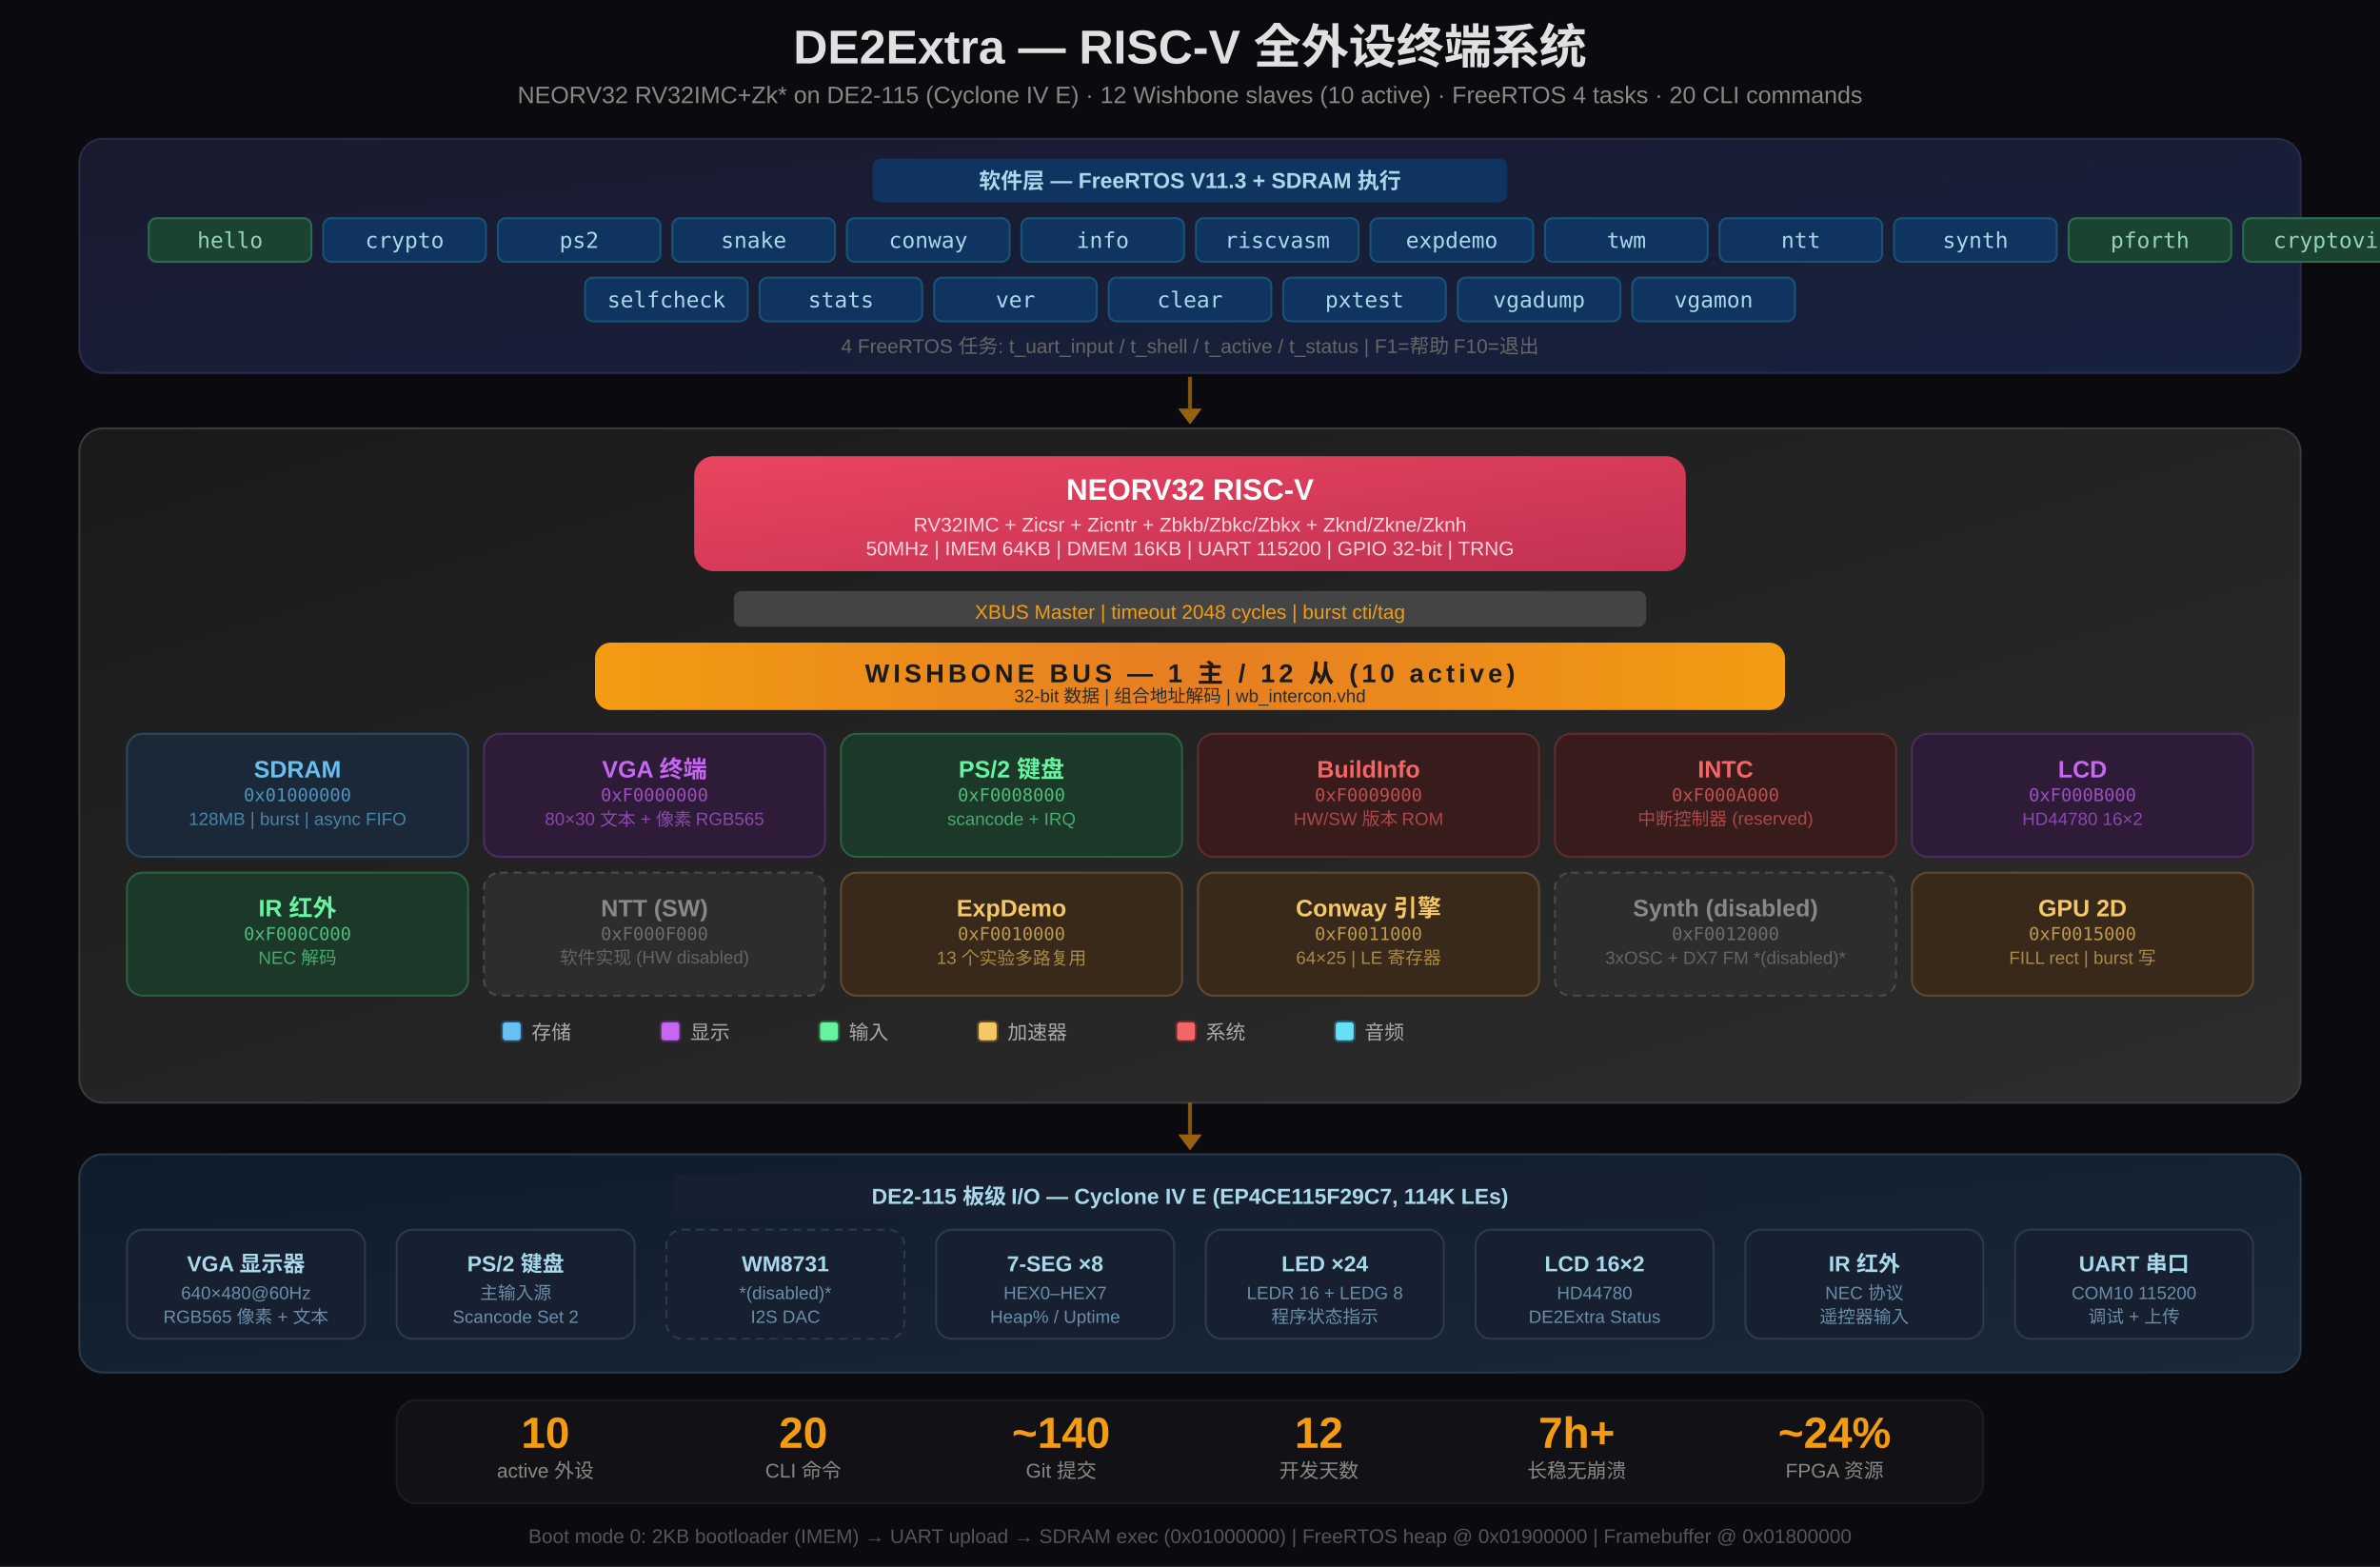
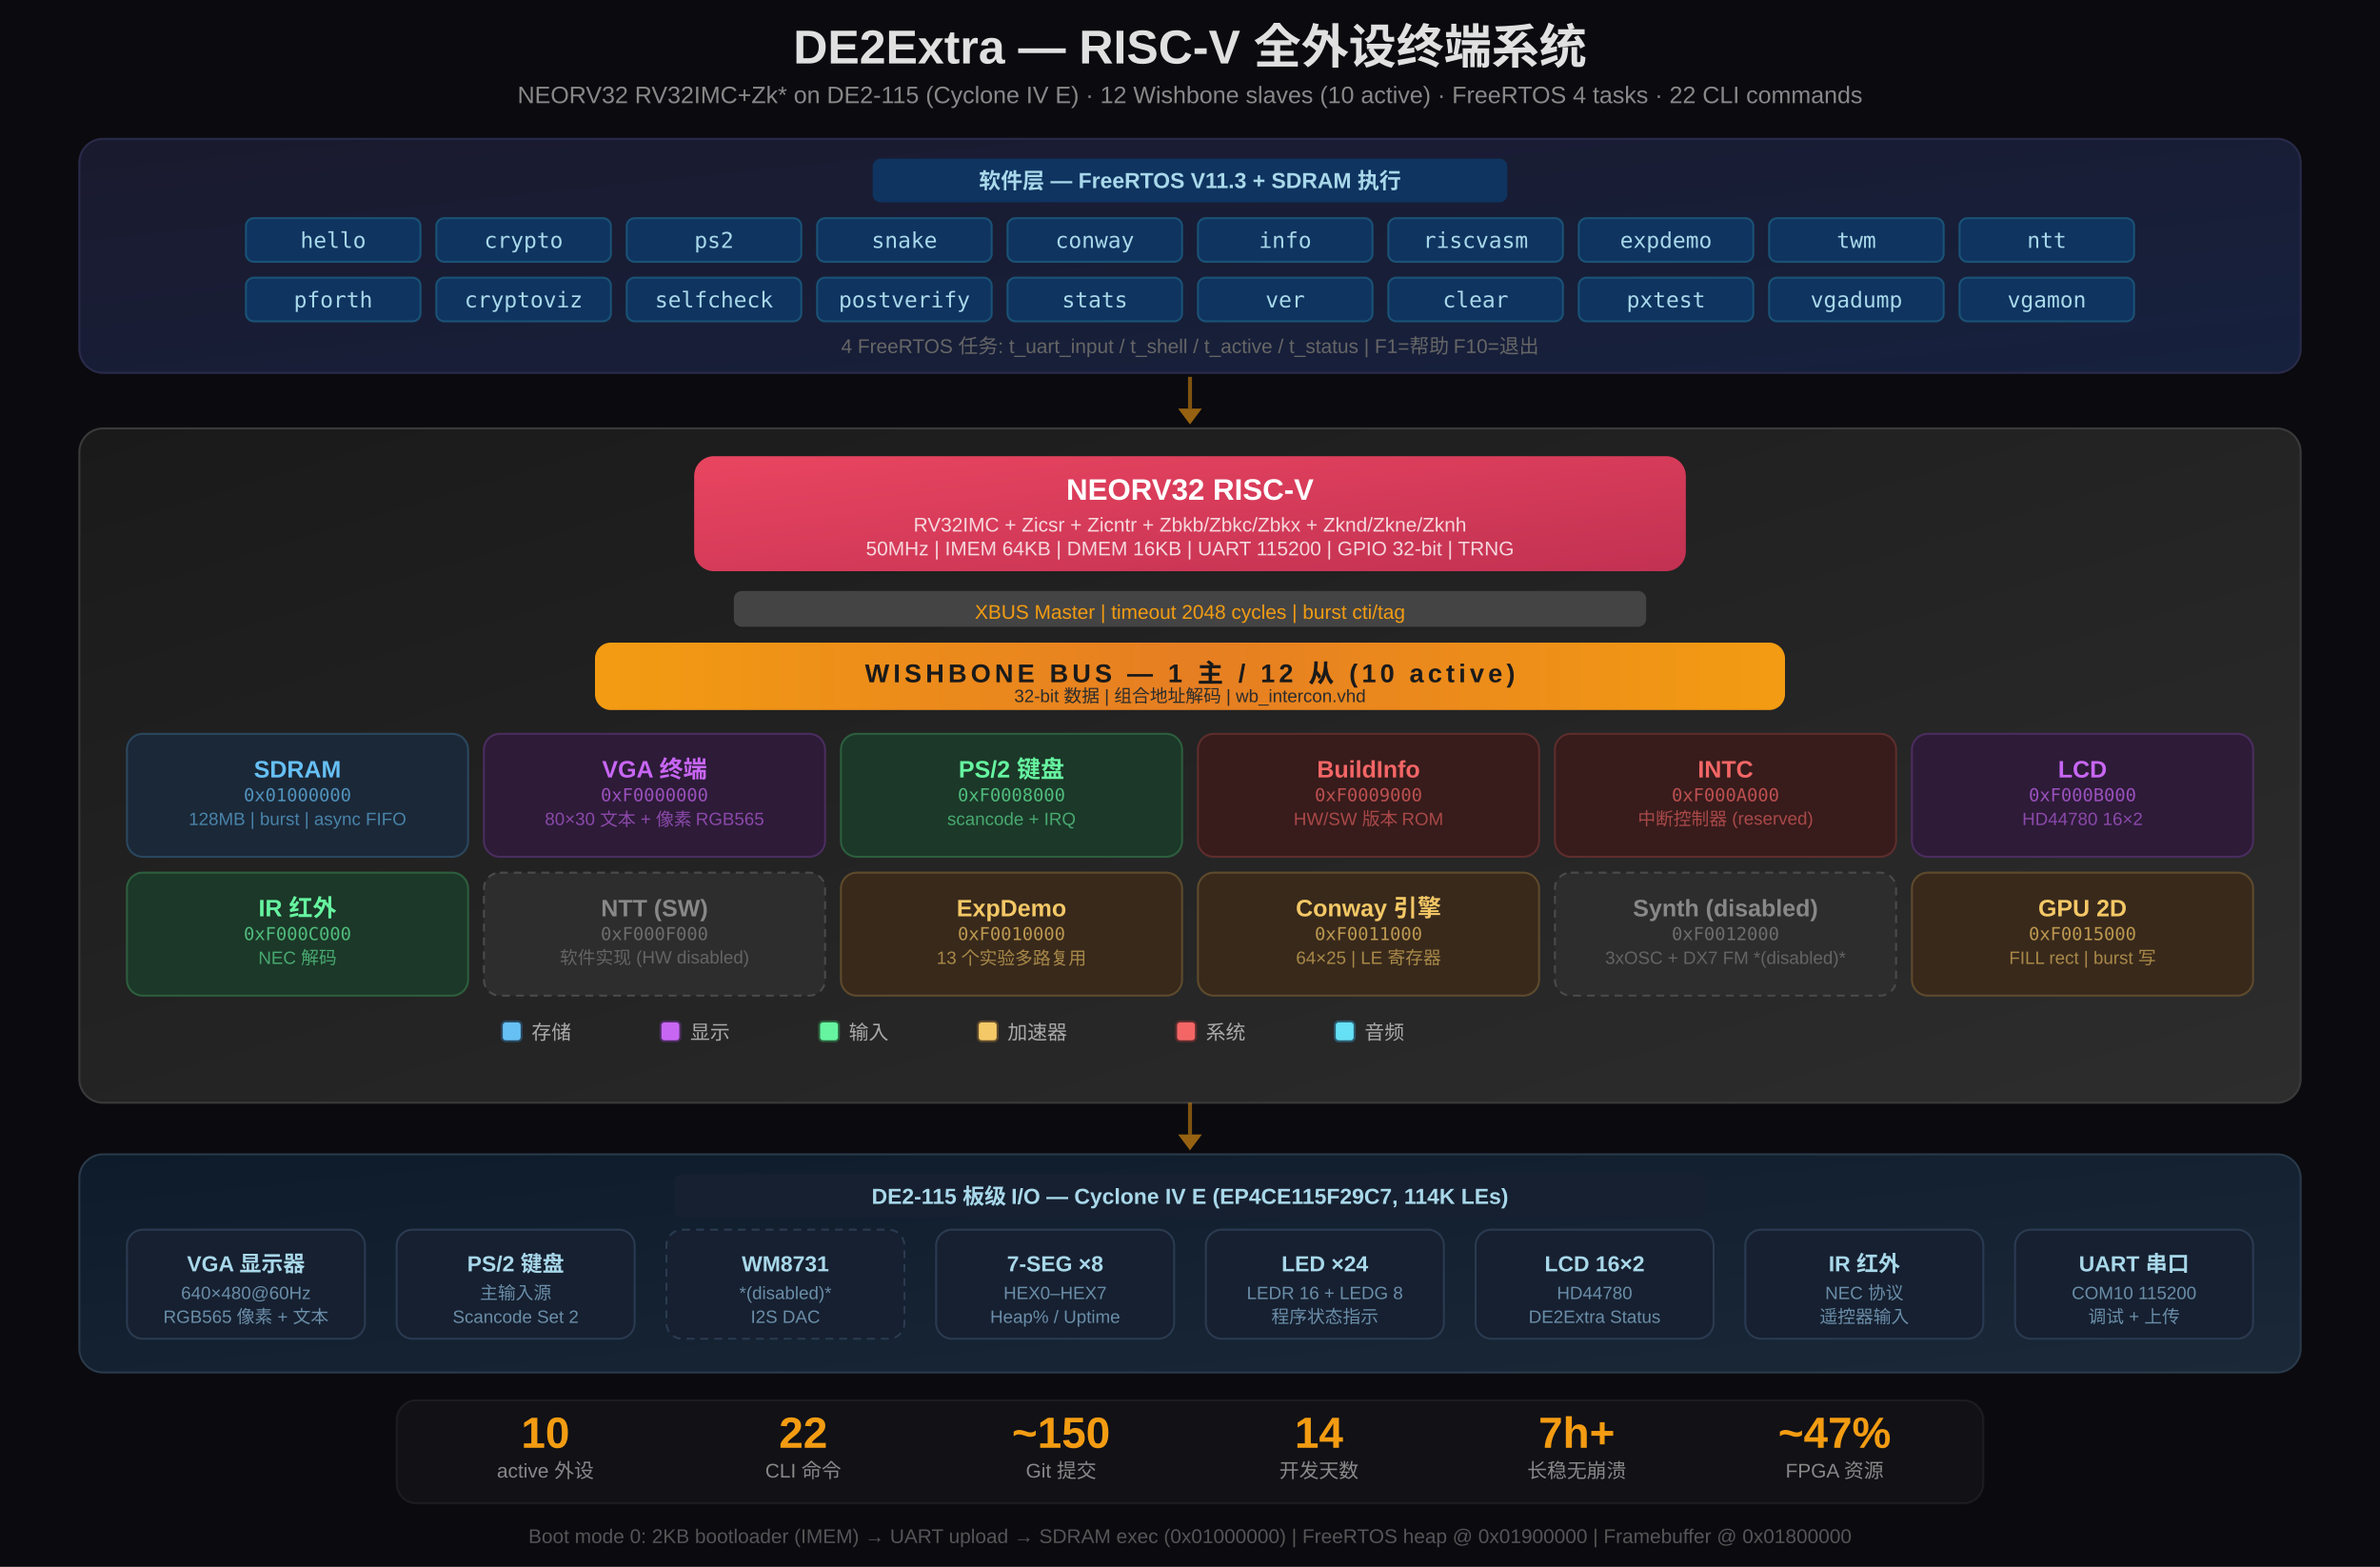
<svg xmlns="http://www.w3.org/2000/svg" viewBox="0 0 1200 790" width="1200">
  <style>
  text{font-family:'Segoe UI','Microsoft YaHei',Arial,sans-serif}
  .t1{font-size:24px;fill:#e0e0e0;font-weight:700;text-anchor:middle}
  .t2{font-size:12px;fill:#888;text-anchor:middle}
  .badge{font-size:11px;font-weight:600;text-anchor:middle}
  .chip{font-size:11px;font-family:Consolas,monospace;text-anchor:middle;fill:#a8d8ea}
  .chip-hl{font-size:11px;font-family:Consolas,monospace;text-anchor:middle;fill:#95d5b2}
  .pn{font-size:12px;font-weight:600;text-anchor:middle}
  .pa{font-size:9px;font-family:Consolas,monospace;text-anchor:middle;opacity:.7}
  .pd{font-size:9px;text-anchor:middle;opacity:.6}
  .ion{font-size:11px;font-weight:600;text-anchor:middle;fill:#a8d8ea}
  .id{font-size:9px;text-anchor:middle;fill:#6a8da8}
  .sv{font-size:22px;font-weight:700;text-anchor:middle;fill:#f39c12}
  .sl{font-size:10px;text-anchor:middle;fill:#888}
  .fn{font-size:10px;text-anchor:middle;fill:#555}
</style>
  <defs>
    <linearGradient id="gSW" x1="0%" y1="0%" x2="100%" y2="100%">
      <stop offset="0%" stop-color="#1a1a2e" />
      <stop offset="100%" stop-color="#16213e" />
    </linearGradient>
    <linearGradient id="gCPU" x1="0%" y1="0%" x2="100%" y2="100%">
      <stop offset="0%" stop-color="#1a1a1a" />
      <stop offset="100%" stop-color="#2d2d2d" />
    </linearGradient>
    <linearGradient id="gCPUB" x1="0%" y1="0%" x2="100%" y2="100%">
      <stop offset="0%" stop-color="#e94560" />
      <stop offset="100%" stop-color="#c23152" />
    </linearGradient>
    <linearGradient id="gWB" x1="0%" y1="0%" x2="100%" y2="0%">
      <stop offset="0%" stop-color="#f39c12" />
      <stop offset="50%" stop-color="#e67e22" />
      <stop offset="100%" stop-color="#f39c12" />
    </linearGradient>
    <linearGradient id="gIO" x1="0%" y1="0%" x2="100%" y2="100%">
      <stop offset="0%" stop-color="#0d1b2a" />
      <stop offset="100%" stop-color="#1b2838" />
    </linearGradient>
  </defs>
  <rect width="1200" height="790" fill="#0a0a0f" />
  <text x="600" y="32" class="t1">DE2Extra — RISC-V 全外设终端系统</text>
-   <text x="600" y="52" class="t2">NEORV32 RV32IMC+Zk* on DE2-115 (Cyclone IV E) · 12 Wishbone slaves (10 active) · FreeRTOS 4 tasks · 20 CLI commands</text>
+   <text x="600" y="52" class="t2">NEORV32 RV32IMC+Zk* on DE2-115 (Cyclone IV E) · 12 Wishbone slaves (10 active) · FreeRTOS 4 tasks · 22 CLI commands</text>
  <rect x="40" y="70" width="1120" height="118" rx="12" fill="url(#gSW)" stroke="#2a2a4a" />
  <rect x="440" y="80" width="320" height="22" rx="4" fill="#0f3460" />
  <text x="600" y="95" class="badge" fill="#a8d8ea">软件层 — FreeRTOS V11.3 + SDRAM 执行</text>
-   <rect x="75" y="110" width="82" height="22" rx="4" fill="#1b4332" stroke="#2d6a4f" />
-   <text x="116" y="125" class="chip-hl">hello</text>
-   <rect x="163" y="110" width="82" height="22" rx="4" fill="#0f3460" stroke="#1a5276" />
-   <text x="204" y="125" class="chip">crypto</text>
-   <rect x="251" y="110" width="82" height="22" rx="4" fill="#0f3460" stroke="#1a5276" />
-   <text x="292" y="125" class="chip">ps2</text>
-   <rect x="339" y="110" width="82" height="22" rx="4" fill="#0f3460" stroke="#1a5276" />
-   <text x="380" y="125" class="chip">snake</text>
-   <rect x="427" y="110" width="82" height="22" rx="4" fill="#0f3460" stroke="#1a5276" />
-   <text x="468" y="125" class="chip">conway</text>
-   <rect x="515" y="110" width="82" height="22" rx="4" fill="#0f3460" stroke="#1a5276" />
-   <text x="556" y="125" class="chip">info</text>
-   <rect x="603" y="110" width="82" height="22" rx="4" fill="#0f3460" stroke="#1a5276" />
-   <text x="644" y="125" class="chip">riscvasm</text>
-   <rect x="691" y="110" width="82" height="22" rx="4" fill="#0f3460" stroke="#1a5276" />
-   <text x="732" y="125" class="chip">expdemo</text>
-   <rect x="779" y="110" width="82" height="22" rx="4" fill="#0f3460" stroke="#1a5276" />
-   <text x="820" y="125" class="chip">twm</text>
-   <rect x="867" y="110" width="82" height="22" rx="4" fill="#0f3460" stroke="#1a5276" />
-   <text x="908" y="125" class="chip">ntt</text>
-   <rect x="955" y="110" width="82" height="22" rx="4" fill="#0f3460" stroke="#1a5276" />
-   <text x="996" y="125" class="chip">synth</text>
-   <rect x="1043" y="110" width="82" height="22" rx="4" fill="#1b4332" stroke="#2d6a4f" />
-   <text x="1084" y="125" class="chip-hl">pforth</text>
-   <rect x="1131" y="110" width="90" height="22" rx="4" fill="#1b4332" stroke="#2d6a4f" />
-   <text x="1176" y="125" class="chip-hl">cryptoviz</text>
-   <rect x="295" y="140" width="82" height="22" rx="4" fill="#0f3460" stroke="#1a5276" />
-   <text x="336" y="155" class="chip">selfcheck</text>
-   <rect x="383" y="140" width="82" height="22" rx="4" fill="#0f3460" stroke="#1a5276" />
-   <text x="424" y="155" class="chip">stats</text>
-   <rect x="471" y="140" width="82" height="22" rx="4" fill="#0f3460" stroke="#1a5276" />
-   <text x="512" y="155" class="chip">ver</text>
-   <rect x="559" y="140" width="82" height="22" rx="4" fill="#0f3460" stroke="#1a5276" />
-   <text x="600" y="155" class="chip">clear</text>
-   <rect x="647" y="140" width="82" height="22" rx="4" fill="#0f3460" stroke="#1a5276" />
-   <text x="688" y="155" class="chip">pxtest</text>
-   <rect x="735" y="140" width="82" height="22" rx="4" fill="#0f3460" stroke="#1a5276" />
-   <text x="776" y="155" class="chip">vgadump</text>
-   <rect x="823" y="140" width="82" height="22" rx="4" fill="#0f3460" stroke="#1a5276" />
-   <text x="864" y="155" class="chip">vgamon</text>
+   <rect x="124" y="110" width="88" height="22" rx="4" fill="#0f3460" stroke="#1a5276" />
+   <text x="168" y="125" class="chip">hello</text>
+   <rect x="220" y="110" width="88" height="22" rx="4" fill="#0f3460" stroke="#1a5276" />
+   <text x="264" y="125" class="chip">crypto</text>
+   <rect x="316" y="110" width="88" height="22" rx="4" fill="#0f3460" stroke="#1a5276" />
+   <text x="360" y="125" class="chip">ps2</text>
+   <rect x="412" y="110" width="88" height="22" rx="4" fill="#0f3460" stroke="#1a5276" />
+   <text x="456" y="125" class="chip">snake</text>
+   <rect x="508" y="110" width="88" height="22" rx="4" fill="#0f3460" stroke="#1a5276" />
+   <text x="552" y="125" class="chip">conway</text>
+   <rect x="604" y="110" width="88" height="22" rx="4" fill="#0f3460" stroke="#1a5276" />
+   <text x="648" y="125" class="chip">info</text>
+   <rect x="700" y="110" width="88" height="22" rx="4" fill="#0f3460" stroke="#1a5276" />
+   <text x="744" y="125" class="chip">riscvasm</text>
+   <rect x="796" y="110" width="88" height="22" rx="4" fill="#0f3460" stroke="#1a5276" />
+   <text x="840" y="125" class="chip">expdemo</text>
+   <rect x="892" y="110" width="88" height="22" rx="4" fill="#0f3460" stroke="#1a5276" />
+   <text x="936" y="125" class="chip">twm</text>
+   <rect x="988" y="110" width="88" height="22" rx="4" fill="#0f3460" stroke="#1a5276" />
+   <text x="1032" y="125" class="chip">ntt</text>
+   <rect x="124" y="140" width="88" height="22" rx="4" fill="#0f3460" stroke="#1a5276" />
+   <text x="168" y="155" class="chip">pforth</text>
+   <rect x="220" y="140" width="88" height="22" rx="4" fill="#0f3460" stroke="#1a5276" />
+   <text x="264" y="155" class="chip">cryptoviz</text>
+   <rect x="316" y="140" width="88" height="22" rx="4" fill="#0f3460" stroke="#1a5276" />
+   <text x="360" y="155" class="chip">selfcheck</text>
+   <rect x="412" y="140" width="88" height="22" rx="4" fill="#0f3460" stroke="#1a5276" />
+   <text x="456" y="155" class="chip">postverify</text>
+   <rect x="508" y="140" width="88" height="22" rx="4" fill="#0f3460" stroke="#1a5276" />
+   <text x="552" y="155" class="chip">stats</text>
+   <rect x="604" y="140" width="88" height="22" rx="4" fill="#0f3460" stroke="#1a5276" />
+   <text x="648" y="155" class="chip">ver</text>
+   <rect x="700" y="140" width="88" height="22" rx="4" fill="#0f3460" stroke="#1a5276" />
+   <text x="744" y="155" class="chip">clear</text>
+   <rect x="796" y="140" width="88" height="22" rx="4" fill="#0f3460" stroke="#1a5276" />
+   <text x="840" y="155" class="chip">pxtest</text>
+   <rect x="892" y="140" width="88" height="22" rx="4" fill="#0f3460" stroke="#1a5276" />
+   <text x="936" y="155" class="chip">vgadump</text>
+   <rect x="988" y="140" width="88" height="22" rx="4" fill="#0f3460" stroke="#1a5276" />
+   <text x="1032" y="155" class="chip">vgamon</text>
  <text x="600" y="178" font-size="10" fill="#666" text-anchor="middle">4 FreeRTOS 任务: t_uart_input / t_shell / t_active / t_status | F1=帮助 F10=退出</text>
  <line x1="600" y1="190" x2="600" y2="206" stroke="#f39c12" stroke-width="2" opacity=".5" />
  <polygon points="594,206 606,206 600,214" fill="#f39c12" opacity=".6" />
  <rect x="40" y="216" width="1120" height="340" rx="12" fill="url(#gCPU)" stroke="#3a3a3a" />
  <rect x="350" y="230" width="500" height="58" rx="10" fill="url(#gCPUB)" />
  <text x="600" y="252" font-size="15" font-weight="700" fill="#fff" text-anchor="middle">NEORV32 RISC-V</text>
  <text x="600" y="268" font-size="10" fill="#fff" opacity=".8" text-anchor="middle">RV32IMC + Zicsr + Zicntr + Zbkb/Zbkc/Zbkx + Zknd/Zkne/Zknh</text>
  <text x="600" y="280" font-size="10" fill="#fff" opacity=".8" text-anchor="middle">50MHz | IMEM 64KB | DMEM 16KB | UART 115200 | GPIO 32-bit | TRNG</text>
  <rect x="370" y="298" width="460" height="18" rx="4" fill="#444" />
  <text x="600" y="312" font-size="10" fill="#f39c12" font-family="Consolas,monospace" text-anchor="middle">XBUS Master | timeout 2048 cycles | burst cti/tag</text>
  <rect x="300" y="324" width="600" height="34" rx="8" fill="url(#gWB)" />
  <text x="600" y="344" font-size="13" font-weight="700" fill="#1a1a1a" text-anchor="middle" letter-spacing="2">WISHBONE BUS — 1 主 / 12 从 (10 active)</text>
  <text x="600" y="354" font-size="9" fill="#2c2c2c" text-anchor="middle">32-bit 数据 | 组合地址解码 | wb_intercon.vhd</text>
  <rect x="64" y="370" width="172" height="62" rx="8" fill="#1b2838" stroke="#2a475e" />
  <text x="150" y="392" class="pn" fill="#66c0f4">SDRAM</text>
  <text x="150" y="404" class="pa" fill="#66c0f4">0x01000000</text>
  <text x="150" y="416" class="pd" fill="#66c0f4">128MB | burst | async FIFO</text>
  <rect x="244" y="370" width="172" height="62" rx="8" fill="#2d1b38" stroke="#4a2d5e" />
  <text x="330" y="392" class="pn" fill="#c866f4">VGA 终端</text>
  <text x="330" y="404" class="pa" fill="#c866f4">0xF0000000</text>
  <text x="330" y="416" class="pd" fill="#c866f4">80×30 文本 + 像素 RGB565</text>
  <rect x="424" y="370" width="172" height="62" rx="8" fill="#1b3828" stroke="#2d5e3e" />
  <text x="510" y="392" class="pn" fill="#66f4a0">PS/2 键盘</text>
  <text x="510" y="404" class="pa" fill="#66f4a0">0xF0008000</text>
  <text x="510" y="416" class="pd" fill="#66f4a0">scancode + IRQ</text>
  <rect x="604" y="370" width="172" height="62" rx="8" fill="#381b1b" stroke="#5e2d2d" />
  <text x="690" y="392" class="pn" fill="#f46666">BuildInfo</text>
  <text x="690" y="404" class="pa" fill="#f46666">0xF0009000</text>
  <text x="690" y="416" class="pd" fill="#f46666">HW/SW 版本 ROM</text>
  <rect x="784" y="370" width="172" height="62" rx="8" fill="#381b1b" stroke="#5e2d2d" />
  <text x="870" y="392" class="pn" fill="#f46666">INTC</text>
  <text x="870" y="404" class="pa" fill="#f46666">0xF000A000</text>
  <text x="870" y="416" class="pd" fill="#f46666">中断控制器 (reserved)</text>
  <rect x="964" y="370" width="172" height="62" rx="8" fill="#2d1b38" stroke="#4a2d5e" />
  <text x="1050" y="392" class="pn" fill="#c866f4">LCD</text>
  <text x="1050" y="404" class="pa" fill="#c866f4">0xF000B000</text>
  <text x="1050" y="416" class="pd" fill="#c866f4">HD44780 16×2</text>
  <rect x="64" y="440" width="172" height="62" rx="8" fill="#1b3828" stroke="#2d5e3e" />
  <text x="150" y="462" class="pn" fill="#66f4a0">IR 红外</text>
  <text x="150" y="474" class="pa" fill="#66f4a0">0xF000C000</text>
  <text x="150" y="486" class="pd" fill="#66f4a0">NEC 解码</text>
  <rect x="244" y="440" width="172" height="62" rx="8" fill="#2d2d2d" stroke="#4a4a4a" stroke-dasharray="4,3" />
  <text x="330" y="462" class="pn" fill="#888">NTT (SW)</text>
  <text x="330" y="474" class="pa" fill="#888">0xF000F000</text>
  <text x="330" y="486" class="pd" fill="#888">软件实现 (HW disabled)</text>
  <rect x="424" y="440" width="172" height="62" rx="8" fill="#38291b" stroke="#5e4a2d" />
  <text x="510" y="462" class="pn" fill="#f4c866">ExpDemo</text>
  <text x="510" y="474" class="pa" fill="#f4c866">0xF0010000</text>
  <text x="510" y="486" class="pd" fill="#f4c866">13 个实验多路复用</text>
  <rect x="604" y="440" width="172" height="62" rx="8" fill="#38291b" stroke="#5e4a2d" />
  <text x="690" y="462" class="pn" fill="#f4c866">Conway 引擎</text>
  <text x="690" y="474" class="pa" fill="#f4c866">0xF0011000</text>
  <text x="690" y="486" class="pd" fill="#f4c866">64×25 | LE 寄存器</text>
  <rect x="784" y="440" width="172" height="62" rx="8" fill="#2d2d2d" stroke="#4a4a4a" stroke-dasharray="4,3" />
  <text x="870" y="462" class="pn" fill="#888">Synth (disabled)</text>
  <text x="870" y="474" class="pa" fill="#888">0xF0012000</text>
  <text x="870" y="486" class="pd" fill="#888">3xOSC + DX7 FM *(disabled)*</text>
  <rect x="964" y="440" width="172" height="62" rx="8" fill="#38291b" stroke="#5e4a2d" />
  <text x="1050" y="462" class="pn" fill="#f4c866">GPU 2D</text>
  <text x="1050" y="474" class="pa" fill="#f4c866">0xF0015000</text>
  <text x="1050" y="486" class="pd" fill="#f4c866">FILL rect | burst 写</text>
  <rect x="253" y="515" width="10" height="10" rx="2" fill="#66c0f4" stroke="#2a475e" />
  <text x="268" y="524" font-size="10" fill="#aaa">存储</text>
  <rect x="333" y="515" width="10" height="10" rx="2" fill="#c866f4" stroke="#4a2d5e" />
  <text x="348" y="524" font-size="10" fill="#aaa">显示</text>
  <rect x="413" y="515" width="10" height="10" rx="2" fill="#66f4a0" stroke="#2d5e3e" />
  <text x="428" y="524" font-size="10" fill="#aaa">输入</text>
  <rect x="493" y="515" width="10" height="10" rx="2" fill="#f4c866" stroke="#5e4a2d" />
  <text x="508" y="524" font-size="10" fill="#aaa">加速器</text>
  <rect x="593" y="515" width="10" height="10" rx="2" fill="#f46666" stroke="#5e2d2d" />
  <text x="608" y="524" font-size="10" fill="#aaa">系统</text>
  <rect x="673" y="515" width="10" height="10" rx="2" fill="#66e0f4" stroke="#2d5a6e" />
  <text x="688" y="524" font-size="10" fill="#aaa">音频</text>
  <line x1="600" y1="556" x2="600" y2="572" stroke="#f39c12" stroke-width="2" opacity=".5" />
  <polygon points="594,572 606,572 600,580" fill="#f39c12" opacity=".6" />
  <rect x="40" y="582" width="1120" height="110" rx="12" fill="url(#gIO)" stroke="#2a3a4a" />
  <rect x="340" y="592" width="520" height="22" rx="4" fill="#162030" />
  <text x="600" y="607" class="badge" fill="#a8d8ea">DE2-115 板级 I/O — Cyclone IV E (EP4CE115F29C7, 114K LEs)</text>
  <rect x="64" y="620" width="120" height="55" rx="8" fill="#162030" stroke="#2a3a50" />
  <text x="124" y="641" class="ion">VGA 显示器</text>
  <text x="124" y="655" class="id">640×480@60Hz</text>
  <text x="124" y="667" class="id">RGB565 像素 + 文本</text>
  <rect x="200" y="620" width="120" height="55" rx="8" fill="#162030" stroke="#2a3a50" />
  <text x="260" y="641" class="ion">PS/2 键盘</text>
  <text x="260" y="655" class="id">主输入源</text>
  <text x="260" y="667" class="id">Scancode Set 2</text>
  <rect x="336" y="620" width="120" height="55" rx="8" fill="#162030" stroke="#2a3a50" stroke-dasharray="4,3" />
  <text x="396" y="641" class="ion" fill="#666">WM8731</text>
  <text x="396" y="655" class="id" fill="#666">*(disabled)*</text>
  <text x="396" y="667" class="id" fill="#666">I2S DAC</text>
  <rect x="472" y="620" width="120" height="55" rx="8" fill="#162030" stroke="#2a3a50" />
  <text x="532" y="641" class="ion">7-SEG ×8</text>
  <text x="532" y="655" class="id">HEX0–HEX7</text>
  <text x="532" y="667" class="id">Heap% / Uptime</text>
  <rect x="608" y="620" width="120" height="55" rx="8" fill="#162030" stroke="#2a3a50" />
  <text x="668" y="641" class="ion">LED ×24</text>
  <text x="668" y="655" class="id">LEDR 16 + LEDG 8</text>
  <text x="668" y="667" class="id">程序状态指示</text>
  <rect x="744" y="620" width="120" height="55" rx="8" fill="#162030" stroke="#2a3a50" />
  <text x="804" y="641" class="ion">LCD 16×2</text>
  <text x="804" y="655" class="id">HD44780</text>
  <text x="804" y="667" class="id">DE2Extra Status</text>
  <rect x="880" y="620" width="120" height="55" rx="8" fill="#162030" stroke="#2a3a50" />
  <text x="940" y="641" class="ion">IR 红外</text>
  <text x="940" y="655" class="id">NEC 协议</text>
  <text x="940" y="667" class="id">遥控器输入</text>
  <rect x="1016" y="620" width="120" height="55" rx="8" fill="#162030" stroke="#2a3a50" />
  <text x="1076" y="641" class="ion">UART 串口</text>
  <text x="1076" y="655" class="id">COM10 115200</text>
  <text x="1076" y="667" class="id">调试 + 上传</text>
  <rect x="200" y="706" width="800" height="52" rx="10" fill="#ffffff" fill-opacity=".03" stroke="#ffffff" stroke-opacity=".06" />
  <text x="275" y="730" class="sv">10</text>
  <text x="275" y="745" class="sl">active 外设</text>
-   <text x="405" y="730" class="sv">20</text>
+   <text x="405" y="730" class="sv">22</text>
  <text x="405" y="745" class="sl">CLI 命令</text>
-   <text x="535" y="730" class="sv">~140</text>
+   <text x="535" y="730" class="sv">~150</text>
  <text x="535" y="745" class="sl">Git 提交</text>
-   <text x="665" y="730" class="sv">12</text>
+   <text x="665" y="730" class="sv">14</text>
  <text x="665" y="745" class="sl">开发天数</text>
  <text x="795" y="730" class="sv">7h+</text>
  <text x="795" y="745" class="sl">长稳无崩溃</text>
-   <text x="925" y="730" class="sv">~24%</text>
+   <text x="925" y="730" class="sv">~47%</text>
  <text x="925" y="745" class="sl">FPGA 资源</text>
  <text x="600" y="778" class="fn">Boot mode 0: 2KB bootloader (IMEM) → UART upload → SDRAM exec (0x01000000) | FreeRTOS heap @ 0x01900000 | Framebuffer @ 0x01800000</text>
</svg>
